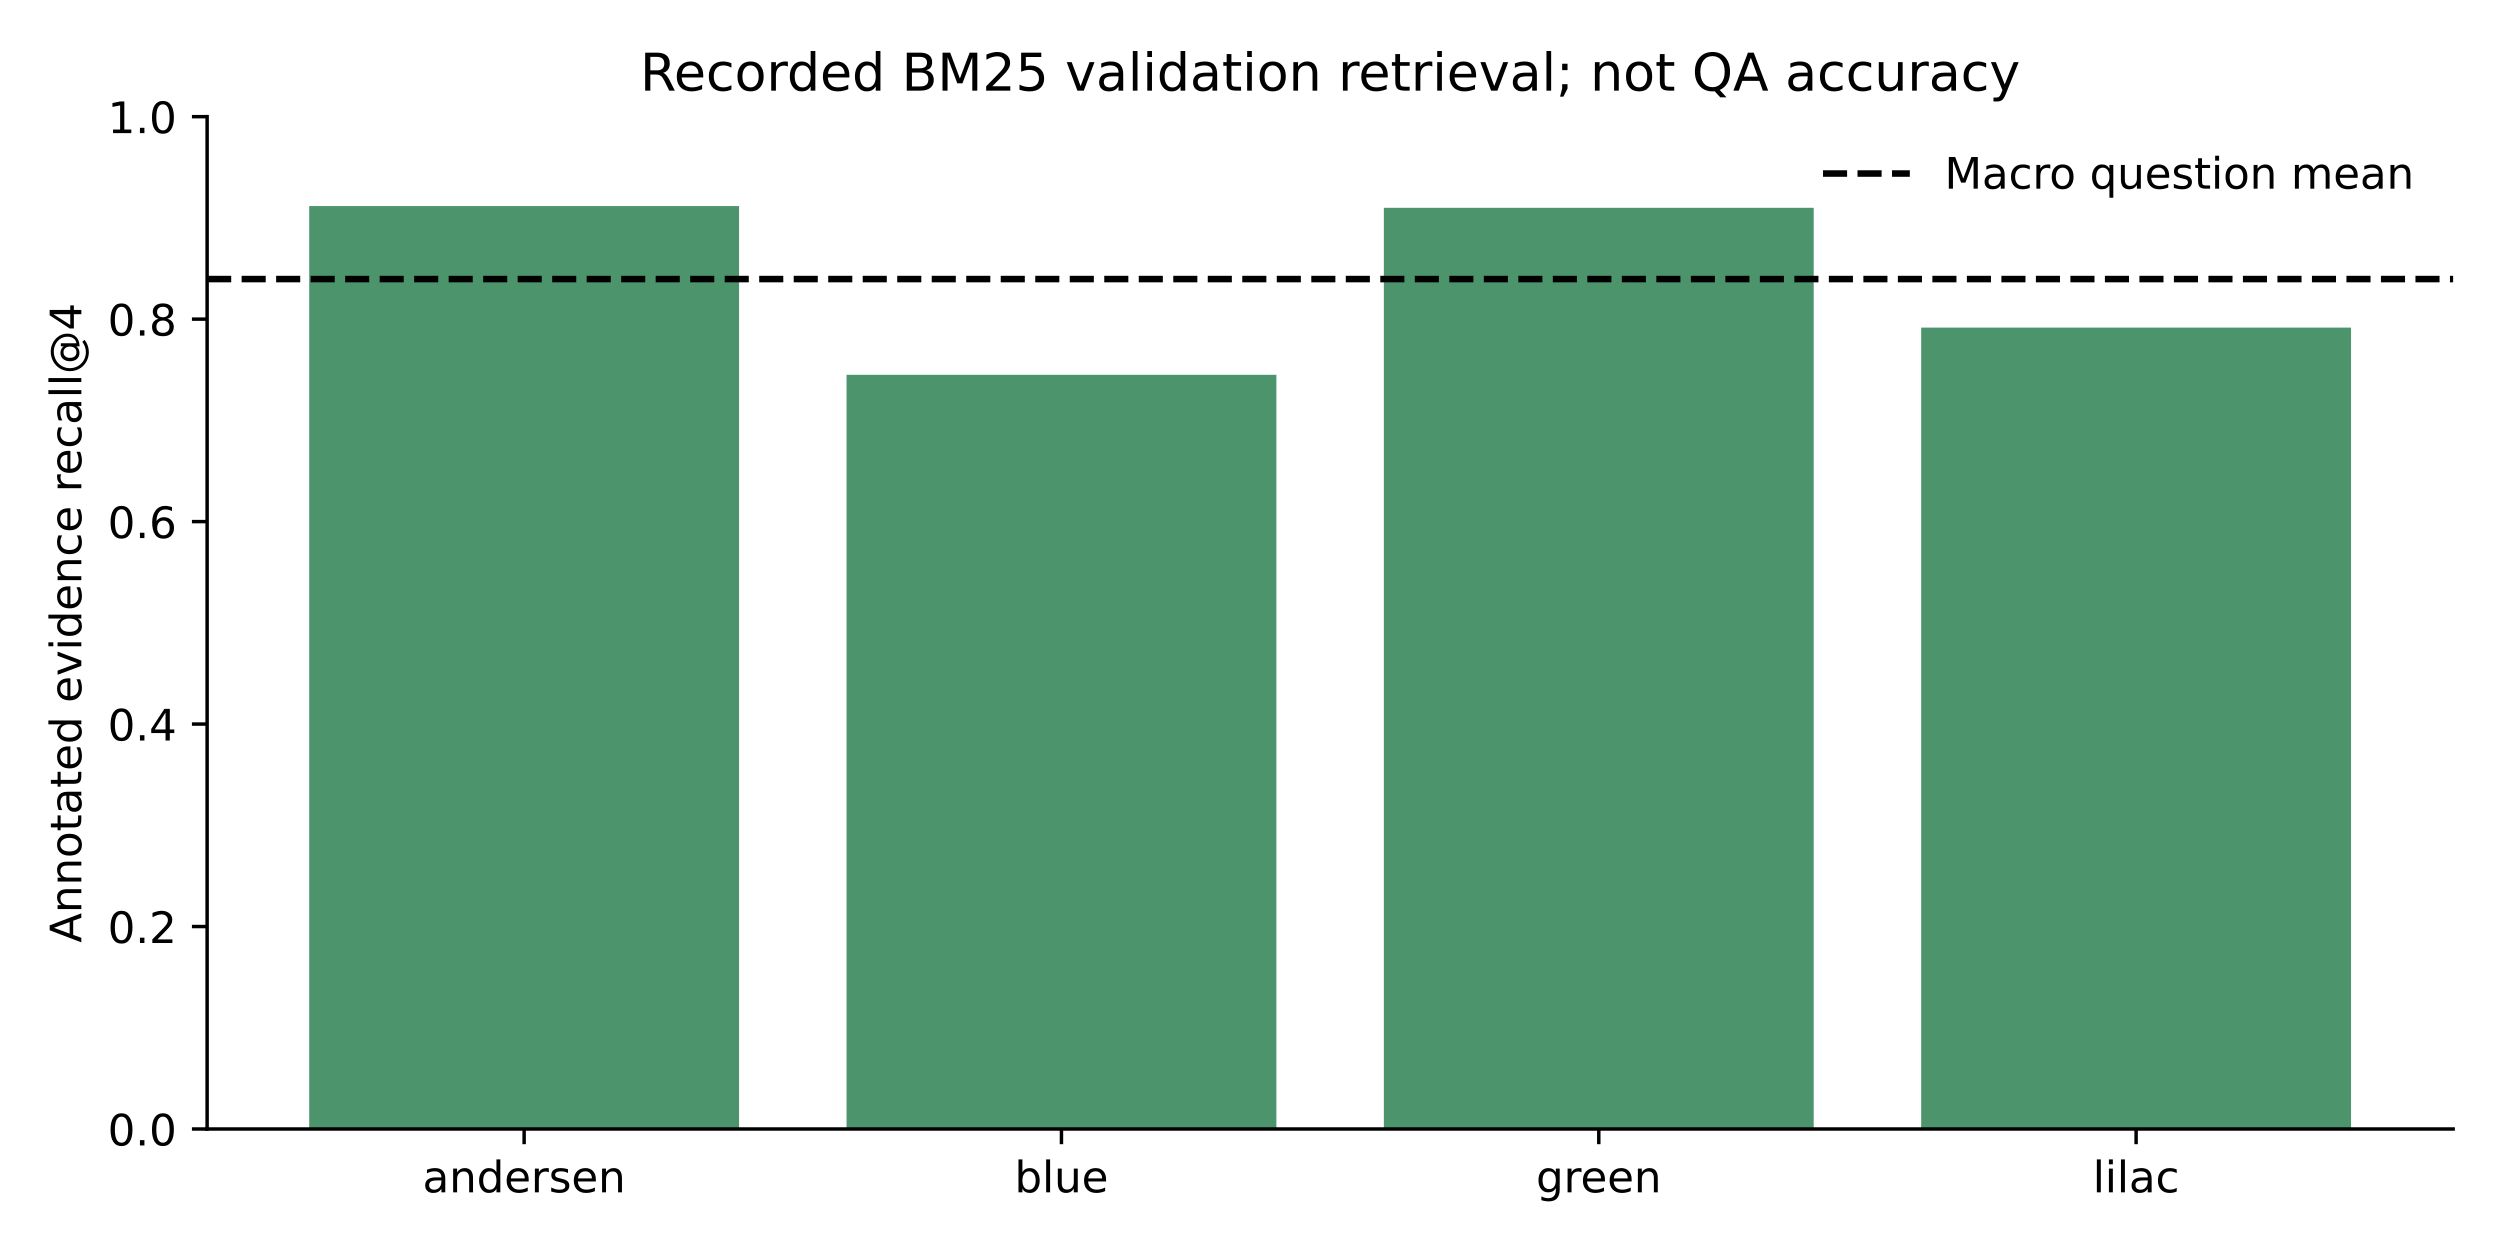
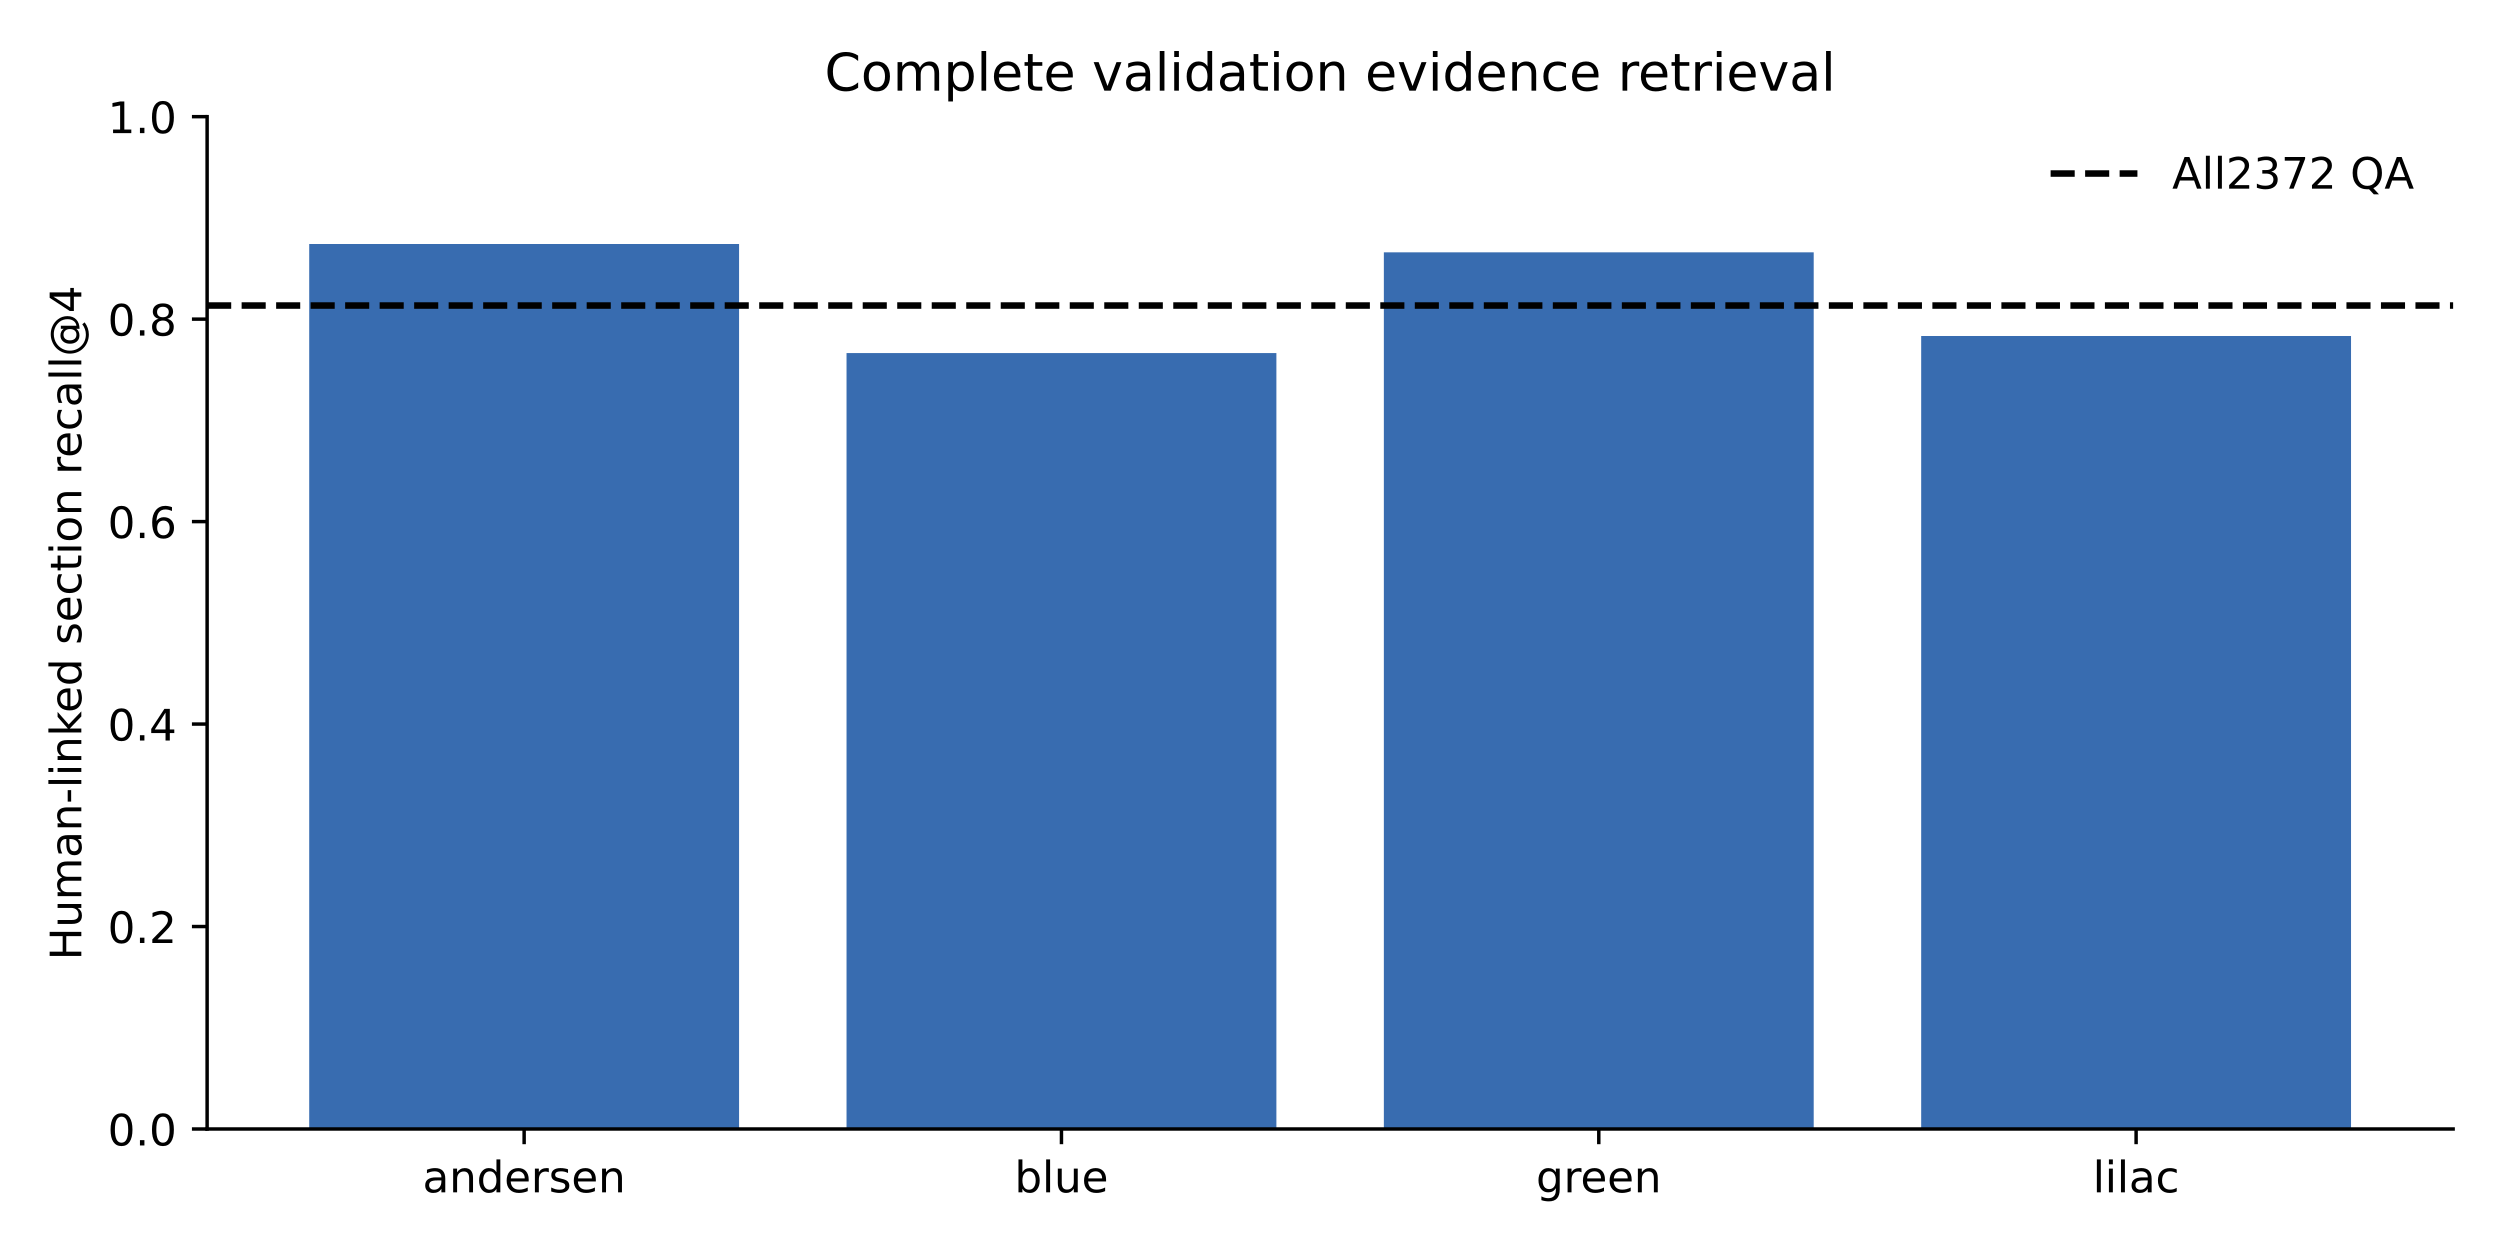
<svg xmlns="http://www.w3.org/2000/svg" xmlns:xlink="http://www.w3.org/1999/xlink" width="576pt" height="288pt" viewBox="0 0 576 288" version="1.1">
  <defs>
    <style type="text/css">*{stroke-linejoin: round; stroke-linecap: butt}</style>
  </defs>
  <g id="figure_1">
    <g id="patch_1">
      <path d="M 0 288 L 576 288 L 576 0 L 0 0 z " style="fill: #ffffff" />
    </g>
    <g id="axes_1">
      <g id="patch_2">
        <path d="M 47.72 260.12 L 565.2 260.12 L 565.2 26.88 L 47.72 26.88 z " style="fill: #ffffff" />
      </g>
      <g id="patch_3">
-         <path d="M 71.242 260.12 L 170.281 260.12 L 170.281 47.483 L 71.242 47.483 z " clip-path="url(#p1ce96ded2b)" style="fill: #4c956c" />
+         <path d="M 71.242 260.12 L 170.281 260.12 L 170.281 56.215 L 71.242 56.215 z " clip-path="url(#pd29c92147b)" style="fill: #386cb0" />
      </g>
      <g id="patch_4">
-         <path d="M 195.041 260.12 L 294.08 260.12 L 294.08 86.356 L 195.041 86.356 z " clip-path="url(#p1ce96ded2b)" style="fill: #4c956c" />
+         <path d="M 195.041 260.12 L 294.08 260.12 L 294.08 81.354 L 195.041 81.354 z " clip-path="url(#pd29c92147b)" style="fill: #386cb0" />
      </g>
      <g id="patch_5">
-         <path d="M 318.84 260.12 L 417.879 260.12 L 417.879 47.872 L 318.84 47.872 z " clip-path="url(#p1ce96ded2b)" style="fill: #4c956c" />
+         <path d="M 318.84 260.12 L 417.879 260.12 L 417.879 58.141 L 318.84 58.141 z " clip-path="url(#pd29c92147b)" style="fill: #386cb0" />
      </g>
      <g id="patch_6">
-         <path d="M 442.639 260.12 L 541.678 260.12 L 541.678 75.472 L 442.639 75.472 z " clip-path="url(#p1ce96ded2b)" style="fill: #4c956c" />
+         <path d="M 442.639 260.12 L 541.678 260.12 L 541.678 77.418 L 442.639 77.418 z " clip-path="url(#pd29c92147b)" style="fill: #386cb0" />
      </g>
      <g id="matplotlib.axis_1">
        <g id="xtick_1">
          <g id="line2d_1">
            <defs>
-               <path id="mbbc46bdd03" d="M 0 0 L 0 3.5 " style="stroke: #000000; stroke-width: 0.8" />
+               <path id="m788398afad" d="M 0 0 L 0 3.5 " style="stroke: #000000; stroke-width: 0.8" />
            </defs>
            <g>
-               <use xlink:href="#mbbc46bdd03" x="120.761" y="260.12" style="stroke: #000000; stroke-width: 0.8" />
+               <use xlink:href="#m788398afad" x="120.761" y="260.12" style="stroke: #000000; stroke-width: 0.8" />
            </g>
          </g>
          <g id="text_1">
            <text style="font-size: 10px; font-family: 'DejaVu Sans', 'Bitstream Vera Sans', 'Computer Modern Sans Serif', 'Lucida Grande', 'Verdana', 'Geneva', 'Lucid', 'Arial', 'Helvetica', 'Avant Garde', sans-serif; text-anchor: middle" x="120.761" y="274.718" transform="rotate(-0 120.7614 274.7184)">andersen</text>
          </g>
        </g>
        <g id="xtick_2">
          <g id="line2d_2">
            <g>
-               <use xlink:href="#mbbc46bdd03" x="244.56" y="260.12" style="stroke: #000000; stroke-width: 0.8" />
+               <use xlink:href="#m788398afad" x="244.56" y="260.12" style="stroke: #000000; stroke-width: 0.8" />
            </g>
          </g>
          <g id="text_2">
            <text style="font-size: 10px; font-family: 'DejaVu Sans', 'Bitstream Vera Sans', 'Computer Modern Sans Serif', 'Lucida Grande', 'Verdana', 'Geneva', 'Lucid', 'Arial', 'Helvetica', 'Avant Garde', sans-serif; text-anchor: middle" x="244.56" y="274.718" transform="rotate(-0 244.5605 274.7184)">blue</text>
          </g>
        </g>
        <g id="xtick_3">
          <g id="line2d_3">
            <g>
-               <use xlink:href="#mbbc46bdd03" x="368.36" y="260.12" style="stroke: #000000; stroke-width: 0.8" />
+               <use xlink:href="#m788398afad" x="368.36" y="260.12" style="stroke: #000000; stroke-width: 0.8" />
            </g>
          </g>
          <g id="text_3">
            <text style="font-size: 10px; font-family: 'DejaVu Sans', 'Bitstream Vera Sans', 'Computer Modern Sans Serif', 'Lucida Grande', 'Verdana', 'Geneva', 'Lucid', 'Arial', 'Helvetica', 'Avant Garde', sans-serif; text-anchor: middle" x="368.36" y="274.718" transform="rotate(-0 368.3595 274.7184)">green</text>
          </g>
        </g>
        <g id="xtick_4">
          <g id="line2d_4">
            <g>
-               <use xlink:href="#mbbc46bdd03" x="492.159" y="260.12" style="stroke: #000000; stroke-width: 0.8" />
+               <use xlink:href="#m788398afad" x="492.159" y="260.12" style="stroke: #000000; stroke-width: 0.8" />
            </g>
          </g>
          <g id="text_4">
            <text style="font-size: 10px; font-family: 'DejaVu Sans', 'Bitstream Vera Sans', 'Computer Modern Sans Serif', 'Lucida Grande', 'Verdana', 'Geneva', 'Lucid', 'Arial', 'Helvetica', 'Avant Garde', sans-serif; text-anchor: middle" x="492.159" y="274.718" transform="rotate(-0 492.1586 274.7184)">lilac</text>
          </g>
        </g>
      </g>
      <g id="matplotlib.axis_2">
        <g id="ytick_1">
          <g id="line2d_5">
            <defs>
-               <path id="m9bd9664d24" d="M 0 0 L -3.5 0 " style="stroke: #000000; stroke-width: 0.8" />
+               <path id="m54744522a1" d="M 0 0 L -3.5 0 " style="stroke: #000000; stroke-width: 0.8" />
            </defs>
            <g>
-               <use xlink:href="#m9bd9664d24" x="47.72" y="260.12" style="stroke: #000000; stroke-width: 0.8" />
+               <use xlink:href="#m54744522a1" x="47.72" y="260.12" style="stroke: #000000; stroke-width: 0.8" />
            </g>
          </g>
          <g id="text_5">
            <text style="font-size: 10px; font-family: 'DejaVu Sans', 'Bitstream Vera Sans', 'Computer Modern Sans Serif', 'Lucida Grande', 'Verdana', 'Geneva', 'Lucid', 'Arial', 'Helvetica', 'Avant Garde', sans-serif; text-anchor: end" x="40.72" y="263.919" transform="rotate(-0 40.72 263.9192)">0.0</text>
          </g>
        </g>
        <g id="ytick_2">
          <g id="line2d_6">
            <g>
-               <use xlink:href="#m9bd9664d24" x="47.72" y="213.472" style="stroke: #000000; stroke-width: 0.8" />
+               <use xlink:href="#m54744522a1" x="47.72" y="213.472" style="stroke: #000000; stroke-width: 0.8" />
            </g>
          </g>
          <g id="text_6">
            <text style="font-size: 10px; font-family: 'DejaVu Sans', 'Bitstream Vera Sans', 'Computer Modern Sans Serif', 'Lucida Grande', 'Verdana', 'Geneva', 'Lucid', 'Arial', 'Helvetica', 'Avant Garde', sans-serif; text-anchor: end" x="40.72" y="217.271" transform="rotate(-0 40.72 217.2712)">0.2</text>
          </g>
        </g>
        <g id="ytick_3">
          <g id="line2d_7">
            <g>
-               <use xlink:href="#m9bd9664d24" x="47.72" y="166.824" style="stroke: #000000; stroke-width: 0.8" />
+               <use xlink:href="#m54744522a1" x="47.72" y="166.824" style="stroke: #000000; stroke-width: 0.8" />
            </g>
          </g>
          <g id="text_7">
            <text style="font-size: 10px; font-family: 'DejaVu Sans', 'Bitstream Vera Sans', 'Computer Modern Sans Serif', 'Lucida Grande', 'Verdana', 'Geneva', 'Lucid', 'Arial', 'Helvetica', 'Avant Garde', sans-serif; text-anchor: end" x="40.72" y="170.623" transform="rotate(-0 40.72 170.6232)">0.4</text>
          </g>
        </g>
        <g id="ytick_4">
          <g id="line2d_8">
            <g>
-               <use xlink:href="#m9bd9664d24" x="47.72" y="120.176" style="stroke: #000000; stroke-width: 0.8" />
+               <use xlink:href="#m54744522a1" x="47.72" y="120.176" style="stroke: #000000; stroke-width: 0.8" />
            </g>
          </g>
          <g id="text_8">
            <text style="font-size: 10px; font-family: 'DejaVu Sans', 'Bitstream Vera Sans', 'Computer Modern Sans Serif', 'Lucida Grande', 'Verdana', 'Geneva', 'Lucid', 'Arial', 'Helvetica', 'Avant Garde', sans-serif; text-anchor: end" x="40.72" y="123.975" transform="rotate(-0 40.72 123.9752)">0.6</text>
          </g>
        </g>
        <g id="ytick_5">
          <g id="line2d_9">
            <g>
-               <use xlink:href="#m9bd9664d24" x="47.72" y="73.528" style="stroke: #000000; stroke-width: 0.8" />
+               <use xlink:href="#m54744522a1" x="47.72" y="73.528" style="stroke: #000000; stroke-width: 0.8" />
            </g>
          </g>
          <g id="text_9">
            <text style="font-size: 10px; font-family: 'DejaVu Sans', 'Bitstream Vera Sans', 'Computer Modern Sans Serif', 'Lucida Grande', 'Verdana', 'Geneva', 'Lucid', 'Arial', 'Helvetica', 'Avant Garde', sans-serif; text-anchor: end" x="40.72" y="77.327" transform="rotate(-0 40.72 77.32722)">0.8</text>
          </g>
        </g>
        <g id="ytick_6">
          <g id="line2d_10">
            <g>
-               <use xlink:href="#m9bd9664d24" x="47.72" y="26.88" style="stroke: #000000; stroke-width: 0.8" />
+               <use xlink:href="#m54744522a1" x="47.72" y="26.88" style="stroke: #000000; stroke-width: 0.8" />
            </g>
          </g>
          <g id="text_10">
            <text style="font-size: 10px; font-family: 'DejaVu Sans', 'Bitstream Vera Sans', 'Computer Modern Sans Serif', 'Lucida Grande', 'Verdana', 'Geneva', 'Lucid', 'Arial', 'Helvetica', 'Avant Garde', sans-serif; text-anchor: end" x="40.72" y="30.679" transform="rotate(-0 40.72 30.67922)">1.0</text>
          </g>
        </g>
        <g id="text_11">
-           <text style="font-size: 10px; font-family: 'DejaVu Sans', 'Bitstream Vera Sans', 'Computer Modern Sans Serif', 'Lucida Grande', 'Verdana', 'Geneva', 'Lucid', 'Arial', 'Helvetica', 'Avant Garde', sans-serif; text-anchor: middle" x="18.737" y="143.5" transform="rotate(-90 18.73719 143.5)">Annotated evidence recall@4</text>
+           <text style="font-size: 10px; font-family: 'DejaVu Sans', 'Bitstream Vera Sans', 'Computer Modern Sans Serif', 'Lucida Grande', 'Verdana', 'Geneva', 'Lucid', 'Arial', 'Helvetica', 'Avant Garde', sans-serif; text-anchor: middle" x="18.737" y="143.5" transform="rotate(-90 18.73719 143.5)">Human-linked section recall@4</text>
        </g>
      </g>
      <g id="line2d_11">
-         <path d="M 47.72 64.296 L 565.2 64.296 " clip-path="url(#p1ce96ded2b)" style="fill: none; stroke-dasharray: 5.55,2.4; stroke-dashoffset: 0; stroke: #000000; stroke-width: 1.5" />
+         <path d="M 47.72 70.399 L 565.2 70.399 " clip-path="url(#pd29c92147b)" style="fill: none; stroke-dasharray: 5.55,2.4; stroke-dashoffset: 0; stroke: #000000; stroke-width: 1.5" />
      </g>
      <g id="patch_7">
        <path d="M 47.72 260.12 L 47.72 26.88 " style="fill: none; stroke: #000000; stroke-width: 0.8; stroke-linejoin: miter; stroke-linecap: square" />
      </g>
      <g id="patch_8">
        <path d="M 47.72 260.12 L 565.2 260.12 " style="fill: none; stroke: #000000; stroke-width: 0.8; stroke-linejoin: miter; stroke-linecap: square" />
      </g>
      <g id="text_12">
-         <text style="font-size: 12px; font-family: 'DejaVu Sans', 'Bitstream Vera Sans', 'Computer Modern Sans Serif', 'Lucida Grande', 'Verdana', 'Geneva', 'Lucid', 'Arial', 'Helvetica', 'Avant Garde', sans-serif; text-anchor: middle" x="306.46" y="20.88" transform="rotate(-0 306.46 20.88)">Recorded BM25 validation retrieval; not QA accuracy</text>
+         <text style="font-size: 12px; font-family: 'DejaVu Sans', 'Bitstream Vera Sans', 'Computer Modern Sans Serif', 'Lucida Grande', 'Verdana', 'Geneva', 'Lucid', 'Arial', 'Helvetica', 'Avant Garde', sans-serif; text-anchor: middle" x="306.46" y="20.88" transform="rotate(-0 306.46 20.88)">Complete validation evidence retrieval</text>
      </g>
      <g id="legend_1">
        <g id="line2d_12">
-           <path d="M 420.022 39.978 L 430.022 39.978 L 440.022 39.978 " style="fill: none; stroke-dasharray: 5.55,2.4; stroke-dashoffset: 0; stroke: #000000; stroke-width: 1.5" />
+           <path d="M 472.462 39.978 L 482.462 39.978 L 492.462 39.978 " style="fill: none; stroke-dasharray: 5.55,2.4; stroke-dashoffset: 0; stroke: #000000; stroke-width: 1.5" />
        </g>
        <g id="text_13">
-           <text style="font-size: 10px; font-family: 'DejaVu Sans', 'Bitstream Vera Sans', 'Computer Modern Sans Serif', 'Lucida Grande', 'Verdana', 'Geneva', 'Lucid', 'Arial', 'Helvetica', 'Avant Garde', sans-serif; text-anchor: start" x="448.022" y="43.478" transform="rotate(-0 448.0219 43.47844)">Macro question mean</text>
+           <text style="font-size: 10px; font-family: 'DejaVu Sans', 'Bitstream Vera Sans', 'Computer Modern Sans Serif', 'Lucida Grande', 'Verdana', 'Geneva', 'Lucid', 'Arial', 'Helvetica', 'Avant Garde', sans-serif; text-anchor: start" x="500.462" y="43.478" transform="rotate(-0 500.4625 43.47844)">All2372 QA</text>
        </g>
      </g>
    </g>
  </g>
  <defs>
-     <clipPath id="p1ce96ded2b">
+     <clipPath id="pd29c92147b">
      <rect x="47.72" y="26.88" width="517.48" height="233.24" />
    </clipPath>
  </defs>
</svg>
